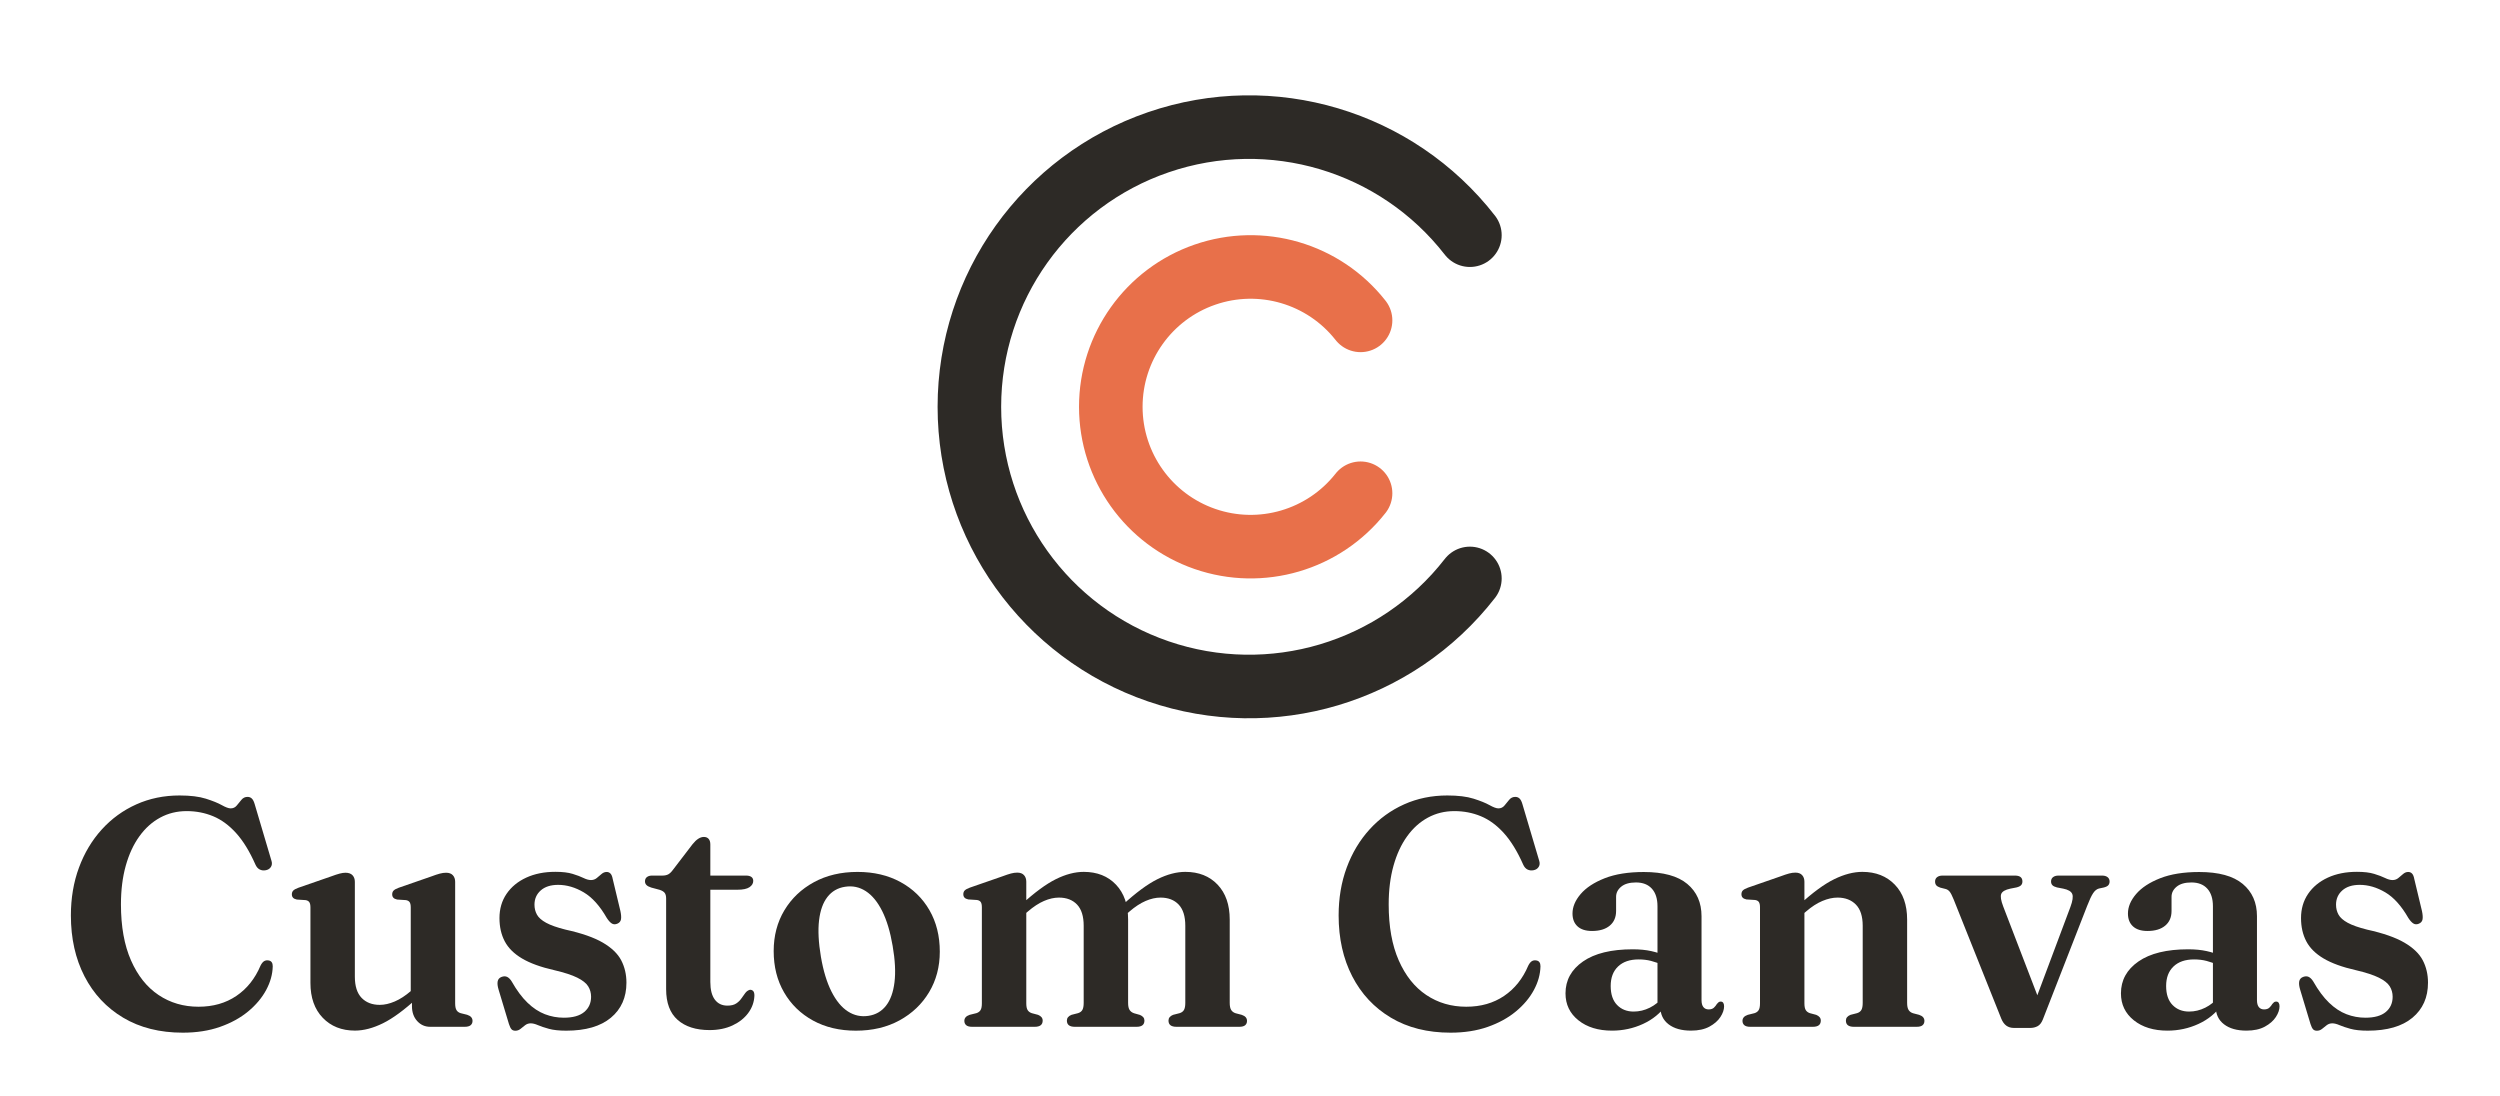
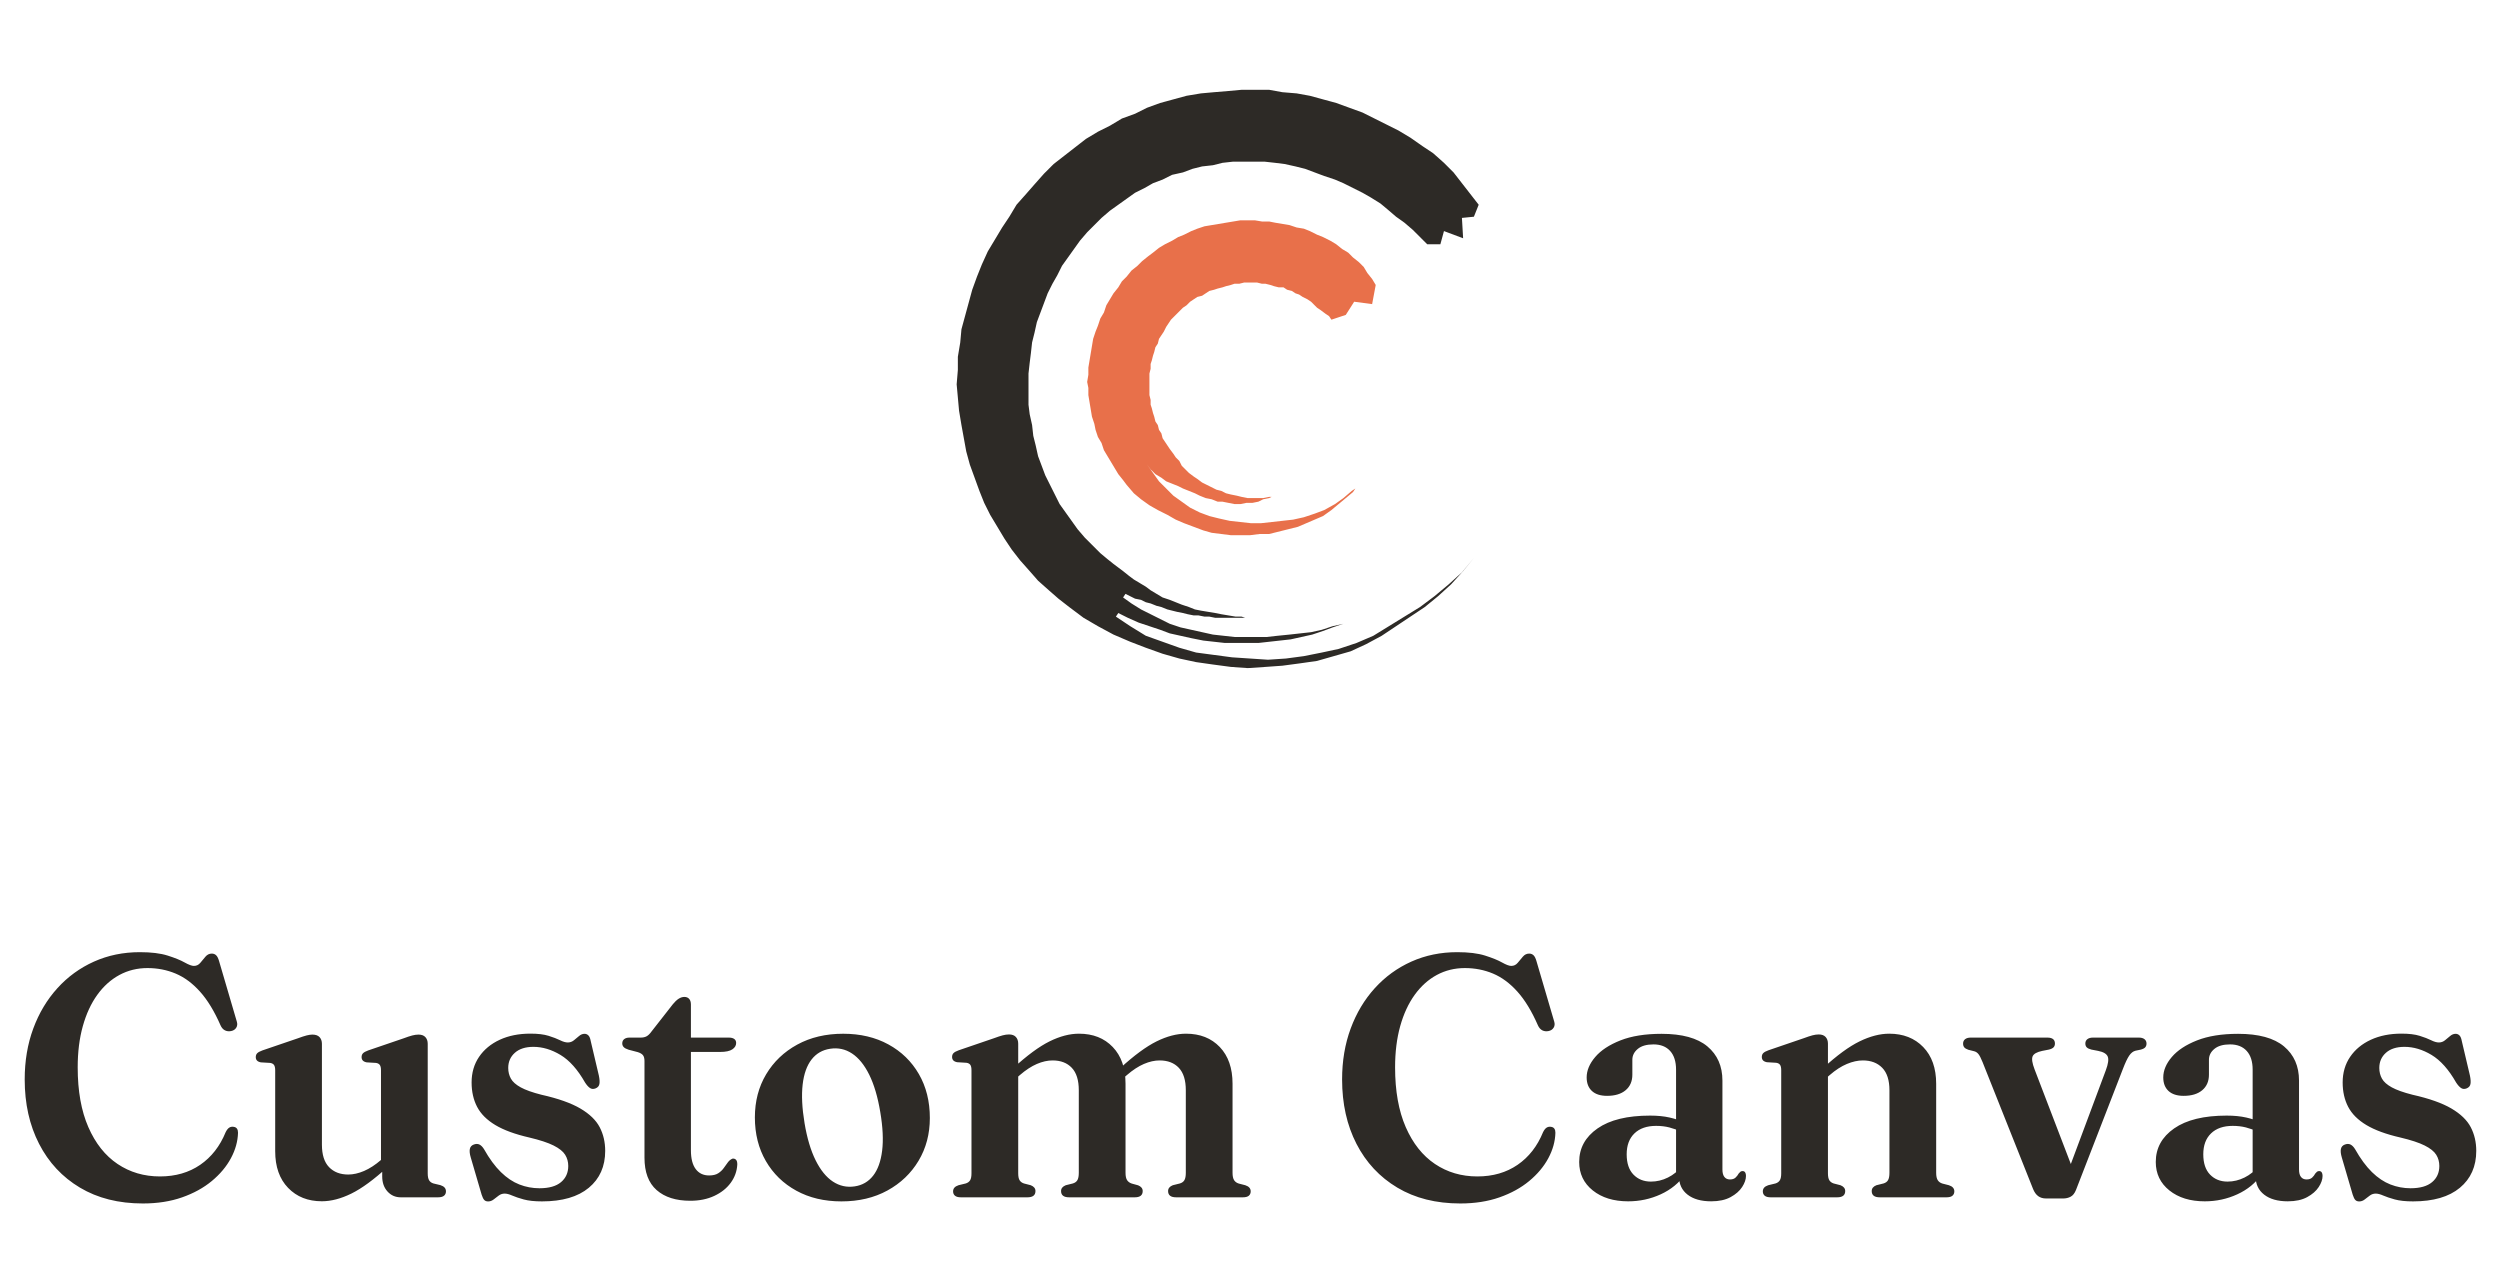
- <svg xmlns="http://www.w3.org/2000/svg" viewBox="0 0 255.648 112" width="255.648" height="112">
-   <g transform="translate(86.22,0) scale(1.3)">
-     <path d="M49.3 18.5 A22 22 0 1 0 49.3 45.5" fill="none" stroke="#2D2A26" stroke-width="5" stroke-linecap="round" />
-     <path d="M40.7 25.2 A11 11 0 1 0 40.7 38.8" fill="none" stroke="#E8704A" stroke-width="5" stroke-linecap="round" />
+ <svg xmlns="http://www.w3.org/2000/svg" viewBox="0 0 208.8 107.0" width="208.8" height="107.0">
+   <g transform="translate(72.4 0)">
+     <path d="M51.1 17.1L50.4 16.2L49.7 15.3L49.0 14.4L48.2 13.6L47.3 12.8L46.4 12.2L45.4 11.5L44.4 10.9L43.4 10.4L42.4 9.9L41.4 9.4L40.3 9.0L39.2 8.6L38.1 8.3L37.0 8.0L35.9 7.8L34.7 7.7L33.6 7.5L32.4 7.5L31.3 7.5L30.2 7.6L29.0 7.7L27.9 7.8L26.7 8.0L25.6 8.3L24.5 8.6L23.4 9.0L22.4 9.5L21.3 9.9L20.3 10.5L19.3 11.0L18.3 11.6L17.4 12.3L16.5 13.0L15.6 13.7L14.8 14.5L14.0 15.4L13.3 16.2L12.5 17.1L11.9 18.1L11.3 19.0L10.7 20.0L10.1 21.0L9.6 22.1L9.2 23.1L8.8 24.2L8.5 25.3L8.2 26.4L7.9 27.5L7.8 28.6L7.6 29.8L7.6 30.9L7.5 32.1L7.6 33.2L7.7 34.3L7.9 35.5L8.1 36.6L8.3 37.7L8.6 38.8L9.0 39.9L9.4 41.0L9.8 42.0L10.3 43.0L10.9 44.0L11.5 45.0L12.1 45.9L12.8 46.8L13.6 47.7L14.3 48.5L15.2 49.3L16.0 50.0L16.9 50.7L16.9 50.7L18.1 51.6L19.3 52.3L20.6 53.0L22.0 53.6L23.3 54.1L24.7 54.6L26.1 55.0L27.5 55.3L28.9 55.5L30.4 55.7L31.8 55.8L33.3 55.7L34.7 55.6L36.2 55.4L37.6 55.2L39.0 54.8L40.4 54.4L41.7 53.8L43.0 53.1L44.2 52.3L45.4 51.5L46.6 50.7L47.7 49.8L48.8 48.8L49.8 47.7L50.7 46.6L50.9 46.3L50.7 46.6L49.7 47.8L48.6 48.8L47.4 49.8L46.2 50.7L44.9 51.5L43.6 52.3L42.3 53.1L40.9 53.7L39.4 54.2L38.0 54.5L36.5 54.8L35.0 55.0L33.5 55.1L32.0 55.0L30.5 54.9L29.0 54.7L27.5 54.5L26.1 54.1L24.7 53.6L23.3 53.1L22.0 52.3L20.8 51.5L21.0 51.2L21.8 51.6L22.7 52.0L23.6 52.3L24.5 52.6L25.3 52.9L26.2 53.1L27.1 53.3L28.1 53.5L29.0 53.6L29.9 53.7L30.8 53.7L31.7 53.7L32.7 53.7L33.6 53.6L34.5 53.5L35.4 53.4L36.3 53.2L37.2 53.0L38.1 52.7L38.9 52.4L39.8 52.1L40.6 51.7L40.9 51.6L40.6 51.7L39.8 52.1L38.9 52.3L38.0 52.6L37.1 52.8L36.2 52.9L35.3 53.0L34.3 53.1L33.4 53.2L32.5 53.2L31.6 53.2L30.7 53.2L29.8 53.1L28.9 53.0L28.0 52.8L27.1 52.6L26.2 52.4L25.3 52.1L24.5 51.7L23.7 51.3L22.9 50.9L22.1 50.4L21.4 49.9L21.6 49.6L22.0 49.8L22.4 50.0L22.9 50.1L23.3 50.3L23.7 50.4L24.2 50.6L24.6 50.7L25.1 50.9L25.5 51.0L25.9 51.1L26.4 51.2L26.8 51.3L27.3 51.4L27.7 51.4L28.2 51.5L28.6 51.5L29.1 51.6L29.5 51.6L30.0 51.6L30.4 51.6L30.9 51.6L31.3 51.6L31.6 51.6L31.3 51.5L30.8 51.5L30.2 51.4L29.6 51.3L29.1 51.2L28.5 51.1L27.9 51.0L27.4 50.9L26.9 50.7L26.3 50.5L25.8 50.3L25.3 50.1L24.7 49.9L24.2 49.6L23.7 49.3L23.3 49.0L22.8 48.7L22.3 48.4L21.9 48.1L21.4 47.7L21.0 47.4L20.6 47.1L20.1 46.7L20.1 46.7L19.5 46.2L18.8 45.5L18.2 44.9L17.6 44.2L17.1 43.5L16.6 42.8L16.1 42.1L15.7 41.3L15.3 40.5L14.9 39.7L14.6 38.9L14.3 38.1L14.1 37.2L13.9 36.4L13.8 35.5L13.6 34.6L13.5 33.8L13.5 32.9L13.5 32.1L13.5 31.2L13.6 30.3L13.7 29.5L13.8 28.6L14.0 27.8L14.2 26.9L14.5 26.1L14.8 25.3L15.1 24.5L15.5 23.7L15.9 23.0L16.3 22.2L16.8 21.5L17.3 20.8L17.8 20.1L18.4 19.4L19.0 18.8L19.6 18.2L20.3 17.6L21.0 17.1L21.7 16.6L22.4 16.1L23.2 15.7L23.9 15.3L24.7 15.0L25.5 14.6L26.4 14.4L27.2 14.1L28.0 13.9L28.9 13.8L29.7 13.6L30.6 13.5L31.5 13.5L32.3 13.5L33.2 13.5L34.1 13.6L34.9 13.7L35.8 13.9L36.6 14.1L37.4 14.4L38.2 14.7L39.1 15.0L39.8 15.3L40.6 15.7L41.4 16.1L42.1 16.5L42.9 17.0L43.5 17.5L44.2 18.1L44.9 18.6L45.6 19.2L46.2 19.8L46.8 20.4L46.8 20.4L47.9 20.4L48.2 19.3L48.2 19.3L49.8 19.9L49.7 18.2L49.7 18.2L50.7 18.1L51.1 17.1Z" fill="#2D2A26" />
+     <path d="M42.5 23.8L42.2 23.3L41.8 22.8L41.5 22.3L41.1 21.9L40.6 21.5L40.2 21.1L39.7 20.8L39.2 20.4L38.7 20.1L38.1 19.8L37.6 19.6L37.0 19.3L36.5 19.1L35.9 19.0L35.3 18.8L34.7 18.7L34.1 18.6L33.6 18.5L33.0 18.5L32.4 18.4L31.8 18.4L31.2 18.4L30.6 18.5L30.0 18.6L29.4 18.7L28.8 18.8L28.2 18.9L27.6 19.1L27.1 19.3L26.5 19.6L26.0 19.8L25.5 20.1L24.9 20.4L24.4 20.7L23.9 21.1L23.5 21.4L23.0 21.8L22.6 22.2L22.1 22.6L21.7 23.1L21.3 23.5L21.0 24.0L20.6 24.5L20.3 25.0L20.0 25.5L19.8 26.1L19.5 26.6L19.3 27.2L19.1 27.7L18.9 28.3L18.8 28.9L18.7 29.5L18.6 30.1L18.5 30.7L18.5 31.3L18.4 31.9L18.5 32.4L18.5 33.0L18.6 33.6L18.7 34.2L18.8 34.8L19.0 35.4L19.1 35.9L19.3 36.5L19.6 37.0L19.8 37.6L20.1 38.1L20.4 38.6L20.7 39.1L21.0 39.6L21.4 40.1L21.7 40.5L21.7 40.5L22.3 41.2L22.9 41.7L23.6 42.2L24.3 42.6L25.1 43.0L25.8 43.4L26.5 43.7L27.3 44.0L28.1 44.3L28.8 44.5L29.6 44.6L30.4 44.7L31.2 44.7L32.0 44.7L32.8 44.6L33.6 44.6L34.4 44.4L35.2 44.2L36.0 44.0L36.7 43.7L37.4 43.4L38.1 43.1L38.8 42.6L39.4 42.1L40.0 41.6L40.6 41.1L40.8 40.8L40.5 41.0L39.8 41.6L39.1 42.1L38.2 42.6L37.4 42.9L36.5 43.2L35.6 43.4L34.7 43.5L33.8 43.6L32.9 43.7L32.1 43.7L31.2 43.6L30.3 43.5L29.4 43.3L28.6 43.1L27.8 42.8L27.0 42.4L26.3 41.9L25.6 41.4L25.0 40.8L24.4 40.2L23.9 39.5L23.4 38.8L23.4 38.8L23.7 39.2L24.1 39.6L24.6 39.9L25.0 40.2L25.5 40.4L26.0 40.6L26.4 40.8L26.9 41.0L27.4 41.2L27.8 41.4L28.3 41.6L28.8 41.7L29.3 41.9L29.7 41.9L30.2 42.0L30.7 42.1L31.2 42.1L31.7 42.0L32.2 42.0L32.7 41.9L33.1 41.7L33.6 41.6L33.8 41.5L33.6 41.5L33.1 41.6L32.7 41.6L32.2 41.6L31.8 41.6L31.3 41.5L30.9 41.4L30.4 41.3L30.0 41.2L29.6 41.0L29.2 40.9L28.8 40.7L28.4 40.5L28.0 40.3L27.6 40.0L27.3 39.8L26.9 39.5L26.6 39.2L26.3 38.9L26.1 38.5L25.8 38.2L25.6 37.9L25.3 37.5L25.3 37.5L25.1 37.2L24.9 36.9L24.7 36.6L24.6 36.2L24.4 35.9L24.3 35.5L24.1 35.2L24.0 34.8L23.9 34.5L23.8 34.1L23.7 33.8L23.7 33.4L23.6 33.0L23.6 32.7L23.6 32.3L23.6 31.9L23.6 31.5L23.6 31.2L23.7 30.8L23.7 30.4L23.8 30.1L23.9 29.7L24.0 29.4L24.1 29.0L24.3 28.7L24.4 28.3L24.6 28.0L24.8 27.7L25.0 27.3L25.2 27.0L25.4 26.7L25.6 26.5L25.9 26.2L26.2 25.9L26.4 25.7L26.7 25.5L27.0 25.2L27.3 25.0L27.6 24.8L28.0 24.7L28.3 24.5L28.6 24.3L29.0 24.2L29.3 24.1L29.7 24.0L30.0 23.9L30.4 23.8L30.7 23.7L31.1 23.7L31.5 23.6L31.9 23.6L32.2 23.6L32.6 23.6L33.0 23.7L33.3 23.7L33.7 23.8L34.0 23.9L34.4 24.0L34.8 24.0L35.1 24.2L35.5 24.3L35.8 24.5L36.1 24.6L36.4 24.8L36.8 25.0L37.1 25.2L37.4 25.5L37.6 25.7L37.9 25.9L38.3 26.2L38.6 26.4L38.8 26.7L38.8 26.7L40.0 26.3L40.7 25.2L40.7 25.2L42.2 25.4L42.5 23.8Z" fill="#E8704A" />
  </g>
-   <g transform="translate(6.00,105.00)" fill="#2D2A26">
-     <path d="M21.89 -6.188Q21.864 -4.966 21.217 -3.763Q20.57 -2.56 19.375 -1.571Q18.181 -0.582 16.495 0.009Q14.81 0.6 12.695 0.6Q9.164 0.6 6.598 -0.931Q4.032 -2.462 2.64 -5.164Q1.249 -7.865 1.249 -11.383Q1.249 -14.05 2.078 -16.287Q2.906 -18.525 4.408 -20.179Q5.91 -21.834 7.94 -22.745Q9.969 -23.656 12.362 -23.656Q14.009 -23.656 15.047 -23.328Q16.085 -23.001 16.68 -22.668Q17.275 -22.335 17.586 -22.335Q17.973 -22.335 18.212 -22.631Q18.452 -22.927 18.695 -23.219Q18.939 -23.511 19.312 -23.511Q19.574 -23.511 19.749 -23.345Q19.925 -23.179 20.042 -22.775L21.764 -16.964Q21.872 -16.615 21.704 -16.349Q21.536 -16.083 21.19 -16.013Q20.843 -15.944 20.563 -16.084Q20.283 -16.225 20.121 -16.588Q19.227 -18.613 18.143 -19.811Q17.059 -21.009 15.796 -21.533Q14.534 -22.057 13.084 -22.057Q11.61 -22.057 10.38 -21.392Q9.149 -20.727 8.251 -19.478Q7.352 -18.23 6.86 -16.471Q6.368 -14.713 6.368 -12.518Q6.368 -9.127 7.396 -6.79Q8.423 -4.452 10.213 -3.253Q12.002 -2.053 14.3 -2.053Q16.536 -2.053 18.166 -3.155Q19.796 -4.256 20.642 -6.258Q20.815 -6.597 21.012 -6.714Q21.209 -6.83 21.454 -6.788Q21.681 -6.755 21.786 -6.6Q21.892 -6.446 21.89 -6.188Z" />
-     <path d="M36.127 -2.108V-3.111L36.002 -3.175V-12.208Q36.002 -12.583 35.885 -12.749Q35.768 -12.914 35.508 -12.955L34.609 -13.013Q34.34 -13.071 34.223 -13.204Q34.105 -13.336 34.105 -13.543Q34.105 -13.785 34.25 -13.932Q34.394 -14.08 34.779 -14.221L38.086 -15.369Q38.637 -15.575 38.977 -15.665Q39.317 -15.755 39.615 -15.755Q40.074 -15.755 40.309 -15.499Q40.544 -15.243 40.544 -14.824V-2.402Q40.544 -1.93 40.681 -1.706Q40.818 -1.482 41.103 -1.395L41.765 -1.231Q42.055 -1.136 42.187 -0.981Q42.32 -0.826 42.32 -0.603Q42.32 -0.325 42.127 -0.162Q41.933 0.0 41.519 0.0H37.993Q37.193 0.0 36.66 -0.589Q36.127 -1.178 36.127 -2.108ZM25.745 -4.485V-12.208Q25.745 -12.583 25.627 -12.749Q25.509 -12.914 25.248 -12.955L24.35 -13.013Q24.08 -13.071 23.963 -13.204Q23.845 -13.336 23.845 -13.543Q23.845 -13.785 23.99 -13.932Q24.134 -14.08 24.52 -14.221L27.829 -15.369Q28.406 -15.583 28.741 -15.669Q29.076 -15.755 29.324 -15.755Q29.808 -15.755 30.048 -15.499Q30.287 -15.243 30.287 -14.824V-5.125Q30.287 -3.673 30.977 -2.958Q31.668 -2.243 32.834 -2.243Q33.557 -2.243 34.367 -2.59Q35.177 -2.936 36.026 -3.668L36.68 -4.234L37.348 -3.543L36.71 -2.976Q34.683 -1.112 33.16 -0.362Q31.637 0.388 30.295 0.388Q28.261 0.388 27.003 -0.922Q25.745 -2.231 25.745 -4.485Z" />
-     <path d="M51.08 -14.515Q49.937 -14.515 49.296 -13.946Q48.655 -13.378 48.655 -12.488Q48.655 -11.927 48.908 -11.47Q49.16 -11.013 49.848 -10.637Q50.537 -10.26 51.84 -9.935Q54.294 -9.397 55.644 -8.608Q56.993 -7.82 57.526 -6.797Q58.059 -5.775 58.059 -4.51Q58.059 -2.253 56.469 -0.928Q54.878 0.396 51.905 0.396Q50.818 0.396 50.131 0.207Q49.444 0.018 49.013 -0.168Q48.583 -0.354 48.273 -0.354Q47.948 -0.354 47.703 -0.165Q47.458 0.024 47.227 0.213Q46.996 0.402 46.698 0.402Q46.445 0.402 46.307 0.252Q46.169 0.102 46.044 -0.285L44.984 -3.803Q44.827 -4.326 44.892 -4.65Q44.957 -4.973 45.283 -5.098Q45.611 -5.224 45.862 -5.102Q46.113 -4.979 46.324 -4.639Q47.097 -3.276 47.943 -2.462Q48.788 -1.647 49.721 -1.288Q50.653 -0.93 51.655 -0.93Q53.042 -0.93 53.743 -1.515Q54.444 -2.101 54.444 -3.071Q54.444 -3.664 54.145 -4.142Q53.846 -4.621 53.033 -5.025Q52.221 -5.429 50.687 -5.789Q48.611 -6.258 47.38 -6.989Q46.15 -7.72 45.612 -8.746Q45.075 -9.771 45.075 -11.116Q45.075 -12.532 45.8 -13.597Q46.526 -14.662 47.814 -15.255Q49.102 -15.848 50.791 -15.848Q51.88 -15.848 52.558 -15.638Q53.237 -15.429 53.668 -15.218Q54.099 -15.006 54.43 -15.006Q54.774 -15.006 55.026 -15.214Q55.279 -15.422 55.516 -15.628Q55.753 -15.834 56.04 -15.834Q56.265 -15.834 56.425 -15.673Q56.584 -15.513 56.656 -15.116L57.444 -11.831Q57.557 -11.293 57.501 -10.983Q57.444 -10.673 57.115 -10.539Q56.798 -10.412 56.554 -10.571Q56.31 -10.729 56.051 -11.126Q54.991 -12.981 53.694 -13.748Q52.397 -14.515 51.08 -14.515Z" />
-     <path d="M61.458 -14.007 60.594 -14.239Q60.243 -14.351 60.099 -14.505Q59.955 -14.659 59.955 -14.872Q59.955 -15.158 60.153 -15.311Q60.351 -15.464 60.674 -15.464H61.748Q62.1 -15.464 62.339 -15.593Q62.578 -15.723 62.827 -16.068L64.823 -18.676Q65.128 -19.056 65.413 -19.235Q65.697 -19.415 65.98 -19.415Q66.291 -19.415 66.464 -19.217Q66.638 -19.019 66.638 -18.651V-4.581Q66.638 -3.394 67.099 -2.78Q67.559 -2.165 68.384 -2.165Q68.949 -2.165 69.279 -2.382Q69.608 -2.598 69.812 -2.896Q70.016 -3.193 70.208 -3.449Q70.399 -3.705 70.674 -3.783Q70.89 -3.799 71.02 -3.657Q71.151 -3.515 71.145 -3.171Q71.103 -2.208 70.515 -1.413Q69.928 -0.617 68.908 -0.141Q67.888 0.335 66.561 0.335Q64.479 0.335 63.299 -0.704Q62.118 -1.742 62.118 -3.852V-13.119Q62.118 -13.504 61.969 -13.696Q61.82 -13.888 61.458 -14.007ZM64.893 -14.017 64.913 -15.464H70.294Q70.642 -15.464 70.834 -15.326Q71.026 -15.188 71.026 -14.919Q71.026 -14.535 70.641 -14.276Q70.257 -14.017 69.411 -14.017Z" />
-     <path d="M81.692 -15.838Q84.184 -15.838 86.079 -14.805Q87.975 -13.773 89.039 -11.935Q90.103 -10.096 90.103 -7.681Q90.103 -5.369 89.009 -3.541Q87.914 -1.713 85.985 -0.658Q84.056 0.396 81.521 0.396Q79.029 0.396 77.137 -0.641Q75.246 -1.679 74.181 -3.515Q73.116 -5.351 73.116 -7.741Q73.116 -10.084 74.208 -11.91Q75.301 -13.735 77.229 -14.786Q79.157 -15.838 81.692 -15.838ZM82.81 -1.121Q83.921 -1.288 84.602 -2.155Q85.282 -3.021 85.471 -4.558Q85.659 -6.095 85.282 -8.27Q84.915 -10.434 84.209 -11.841Q83.503 -13.247 82.532 -13.874Q81.561 -14.502 80.411 -14.319Q79.295 -14.15 78.615 -13.281Q77.935 -12.412 77.755 -10.88Q77.576 -9.348 77.944 -7.169Q78.31 -5.022 79.022 -3.611Q79.733 -2.2 80.701 -1.574Q81.668 -0.948 82.81 -1.121Z" />
-     <path d="M98.947 -14.836V-2.402Q98.947 -1.93 99.084 -1.71Q99.221 -1.49 99.506 -1.395L100.151 -1.223Q100.623 -1.033 100.623 -0.636Q100.623 0.0 99.814 0.0H93.402Q92.997 0.0 92.806 -0.162Q92.614 -0.325 92.614 -0.603Q92.614 -0.818 92.744 -0.973Q92.874 -1.127 93.156 -1.224L93.846 -1.395Q94.133 -1.487 94.269 -1.706Q94.405 -1.925 94.405 -2.394V-12.22Q94.405 -12.595 94.288 -12.761Q94.171 -12.926 93.91 -12.967L93.012 -13.025Q92.743 -13.083 92.625 -13.216Q92.508 -13.348 92.508 -13.555Q92.508 -13.797 92.652 -13.944Q92.797 -14.092 93.182 -14.233L96.489 -15.381Q97.041 -15.587 97.38 -15.677Q97.72 -15.767 98.018 -15.767Q98.477 -15.767 98.712 -15.511Q98.947 -15.254 98.947 -14.836ZM98.451 -11.221 97.784 -11.913 98.422 -12.48Q100.461 -14.346 101.967 -15.095Q103.474 -15.843 104.823 -15.843Q106.878 -15.843 108.118 -14.538Q109.359 -13.233 109.359 -10.97V-2.45Q109.359 -1.954 109.512 -1.721Q109.665 -1.487 109.969 -1.385L110.568 -1.215Q111.028 -1.025 111.028 -0.636Q111.028 0.0 110.229 0.0H103.91Q103.098 0.0 103.098 -0.636Q103.098 -1.033 103.567 -1.223L104.238 -1.395Q104.551 -1.491 104.684 -1.728Q104.817 -1.964 104.817 -2.45V-10.33Q104.817 -11.785 104.14 -12.499Q103.462 -13.213 102.284 -13.213Q101.554 -13.213 100.758 -12.869Q99.962 -12.526 99.105 -11.788ZM108.842 -11.221 108.174 -11.913 108.812 -12.48Q110.851 -14.346 112.358 -15.095Q113.866 -15.843 115.213 -15.843Q117.268 -15.843 118.509 -14.538Q119.75 -13.233 119.75 -10.97V-2.45Q119.75 -1.954 119.903 -1.716Q120.055 -1.478 120.359 -1.385L120.975 -1.224Q121.258 -1.128 121.388 -0.974Q121.518 -0.82 121.518 -0.603Q121.518 -0.325 121.33 -0.162Q121.142 0.0 120.727 0.0H114.301Q113.489 0.0 113.489 -0.636Q113.489 -1.033 113.958 -1.223L114.629 -1.395Q114.941 -1.491 115.074 -1.728Q115.208 -1.964 115.208 -2.45V-10.33Q115.208 -11.785 114.53 -12.499Q113.853 -13.213 112.674 -13.213Q111.945 -13.213 111.149 -12.869Q110.352 -12.526 109.496 -11.788Z" />
-     <path d="M151.528 -6.188Q151.502 -4.966 150.855 -3.763Q150.208 -2.56 149.013 -1.571Q147.819 -0.582 146.133 0.009Q144.448 0.6 142.333 0.6Q138.802 0.6 136.236 -0.931Q133.67 -2.462 132.278 -5.164Q130.887 -7.865 130.887 -11.383Q130.887 -14.05 131.716 -16.287Q132.544 -18.525 134.046 -20.179Q135.548 -21.834 137.578 -22.745Q139.607 -23.656 142 -23.656Q143.647 -23.656 144.685 -23.328Q145.723 -23.001 146.318 -22.668Q146.913 -22.335 147.224 -22.335Q147.611 -22.335 147.85 -22.631Q148.09 -22.927 148.333 -23.219Q148.577 -23.511 148.95 -23.511Q149.212 -23.511 149.387 -23.345Q149.563 -23.179 149.68 -22.775L151.402 -16.964Q151.51 -16.615 151.342 -16.349Q151.174 -16.083 150.828 -16.013Q150.481 -15.944 150.201 -16.084Q149.921 -16.225 149.759 -16.588Q148.865 -18.613 147.781 -19.811Q146.697 -21.009 145.434 -21.533Q144.172 -22.057 142.722 -22.057Q141.248 -22.057 140.018 -21.392Q138.787 -20.727 137.889 -19.478Q136.99 -18.23 136.498 -16.471Q136.006 -14.713 136.006 -12.518Q136.006 -9.127 137.034 -6.79Q138.061 -4.452 139.851 -3.253Q141.64 -2.053 143.938 -2.053Q146.174 -2.053 147.804 -3.155Q149.434 -4.256 150.28 -6.258Q150.453 -6.597 150.65 -6.714Q150.847 -6.83 151.092 -6.788Q151.319 -6.755 151.424 -6.6Q151.53 -6.446 151.528 -6.188Z" />
-     <path d="M163.788 -2.019V-2.334L163.493 -2.37V-12.329Q163.493 -13.494 162.917 -14.127Q162.342 -14.761 161.294 -14.761Q160.307 -14.761 159.784 -14.33Q159.261 -13.899 159.261 -13.293V-11.851Q159.261 -10.883 158.609 -10.341Q157.958 -9.799 156.802 -9.799Q155.827 -9.799 155.315 -10.273Q154.803 -10.747 154.803 -11.586Q154.803 -12.599 155.636 -13.575Q156.47 -14.551 158.093 -15.19Q159.716 -15.829 162.092 -15.829Q165.08 -15.829 166.539 -14.612Q167.997 -13.395 167.997 -11.307V-2.73Q167.997 -2.251 168.189 -2.014Q168.381 -1.778 168.722 -1.778Q169.076 -1.778 169.262 -1.954Q169.448 -2.13 169.57 -2.339Q169.652 -2.441 169.74 -2.511Q169.828 -2.58 169.954 -2.58Q170.135 -2.58 170.22 -2.448Q170.304 -2.317 170.304 -2.099Q170.304 -1.58 169.929 -1.002Q169.554 -0.425 168.804 -0.017Q168.055 0.391 166.924 0.391Q165.468 0.391 164.628 -0.256Q163.788 -0.903 163.788 -2.019ZM154.087 -3.42Q154.087 -5.439 155.879 -6.682Q157.671 -7.925 160.964 -7.925Q162.028 -7.925 162.86 -7.74Q163.692 -7.556 164.313 -7.255L163.989 -6.328Q163.419 -6.587 162.837 -6.738Q162.255 -6.89 161.562 -6.89Q160.22 -6.89 159.464 -6.171Q158.708 -5.452 158.708 -4.171Q158.708 -2.901 159.363 -2.23Q160.017 -1.558 161.052 -1.558Q161.912 -1.558 162.71 -1.956Q163.508 -2.353 164.053 -3.054L164.385 -2.23Q163.501 -0.976 162.013 -0.292Q160.524 0.392 158.845 0.392Q156.73 0.392 155.409 -0.663Q154.087 -1.718 154.087 -3.42Z" />
-     <path d="M178.518 -14.836V-2.402Q178.518 -1.93 178.655 -1.71Q178.792 -1.49 179.077 -1.395L179.722 -1.223Q180.194 -1.033 180.194 -0.636Q180.194 0.0 179.385 0.0H172.973Q172.568 0.0 172.377 -0.162Q172.185 -0.325 172.185 -0.603Q172.185 -0.818 172.315 -0.973Q172.445 -1.127 172.727 -1.224L173.417 -1.395Q173.704 -1.487 173.84 -1.706Q173.976 -1.925 173.976 -2.394V-12.22Q173.976 -12.595 173.859 -12.761Q173.742 -12.926 173.481 -12.967L172.583 -13.025Q172.314 -13.083 172.196 -13.216Q172.079 -13.348 172.079 -13.555Q172.079 -13.797 172.223 -13.944Q172.368 -14.092 172.753 -14.233L176.06 -15.381Q176.612 -15.587 176.951 -15.677Q177.291 -15.767 177.589 -15.767Q178.048 -15.767 178.283 -15.511Q178.518 -15.254 178.518 -14.836ZM178.03 -11.221 177.363 -11.913 178.001 -12.48Q180.034 -14.346 181.565 -15.095Q183.095 -15.843 184.443 -15.843Q186.498 -15.843 187.76 -14.538Q189.021 -13.233 189.021 -10.97V-2.45Q189.021 -1.954 189.174 -1.716Q189.327 -1.478 189.63 -1.385L190.247 -1.224Q190.529 -1.128 190.659 -0.974Q190.789 -0.82 190.789 -0.603Q190.789 -0.325 190.601 -0.162Q190.413 0.0 189.999 0.0H183.572Q182.76 0.0 182.76 -0.636Q182.76 -1.033 183.229 -1.223L183.9 -1.395Q184.212 -1.491 184.346 -1.728Q184.479 -1.964 184.479 -2.45V-10.33Q184.479 -11.785 183.781 -12.499Q183.083 -13.213 181.904 -13.213Q181.175 -13.213 180.355 -12.869Q179.535 -12.526 178.684 -11.788Z" />
-     <path d="M201.613 0.116H199.945Q199.489 0.116 199.168 -0.115Q198.847 -0.347 198.65 -0.83L193.78 -13.022Q193.544 -13.606 193.37 -13.82Q193.196 -14.034 192.953 -14.094L192.405 -14.233Q192.116 -14.332 191.997 -14.476Q191.879 -14.621 191.879 -14.855Q191.879 -15.142 192.086 -15.303Q192.293 -15.464 192.648 -15.464H200.043Q200.811 -15.464 200.811 -14.861Q200.811 -14.626 200.674 -14.48Q200.537 -14.333 200.206 -14.252L199.569 -14.127Q198.799 -13.963 198.647 -13.592Q198.496 -13.221 198.847 -12.307L202.704 -2.266L201.71 -1.554L205.71 -12.233Q206.068 -13.185 205.907 -13.58Q205.746 -13.975 204.991 -14.127L204.344 -14.252Q204.022 -14.333 203.88 -14.477Q203.739 -14.621 203.739 -14.861Q203.739 -15.147 203.945 -15.305Q204.152 -15.464 204.507 -15.464H208.956Q209.314 -15.464 209.519 -15.303Q209.725 -15.142 209.725 -14.855Q209.725 -14.646 209.607 -14.493Q209.489 -14.34 209.149 -14.249L208.633 -14.14Q208.304 -14.054 208.044 -13.667Q207.784 -13.28 207.426 -12.353L202.897 -0.742Q202.696 -0.238 202.359 -0.061Q202.023 0.116 201.613 0.116Z" />
-     <path d="M220.587 -2.019V-2.334L220.292 -2.37V-12.329Q220.292 -13.494 219.716 -14.127Q219.141 -14.761 218.093 -14.761Q217.106 -14.761 216.583 -14.33Q216.06 -13.899 216.06 -13.293V-11.851Q216.06 -10.883 215.408 -10.341Q214.757 -9.799 213.601 -9.799Q212.626 -9.799 212.114 -10.273Q211.602 -10.747 211.602 -11.586Q211.602 -12.599 212.435 -13.575Q213.269 -14.551 214.892 -15.19Q216.515 -15.829 218.891 -15.829Q221.879 -15.829 223.338 -14.612Q224.796 -13.395 224.796 -11.307V-2.73Q224.796 -2.251 224.988 -2.014Q225.18 -1.778 225.521 -1.778Q225.875 -1.778 226.061 -1.954Q226.247 -2.13 226.369 -2.339Q226.451 -2.441 226.539 -2.511Q226.627 -2.58 226.753 -2.58Q226.934 -2.58 227.019 -2.448Q227.103 -2.317 227.103 -2.099Q227.103 -1.58 226.728 -1.002Q226.353 -0.425 225.603 -0.017Q224.854 0.391 223.723 0.391Q222.267 0.391 221.427 -0.256Q220.587 -0.903 220.587 -2.019ZM210.886 -3.42Q210.886 -5.439 212.678 -6.682Q214.47 -7.925 217.763 -7.925Q218.827 -7.925 219.659 -7.74Q220.491 -7.556 221.112 -7.255L220.788 -6.328Q220.218 -6.587 219.636 -6.738Q219.054 -6.89 218.361 -6.89Q217.019 -6.89 216.263 -6.171Q215.507 -5.452 215.507 -4.171Q215.507 -2.901 216.162 -2.23Q216.816 -1.558 217.851 -1.558Q218.711 -1.558 219.509 -1.956Q220.307 -2.353 220.852 -3.054L221.184 -2.23Q220.3 -0.976 218.812 -0.292Q217.323 0.392 215.644 0.392Q213.529 0.392 212.208 -0.663Q210.886 -1.718 210.886 -3.42Z" />
-     <path d="M235.306 -14.515Q234.163 -14.515 233.522 -13.946Q232.881 -13.378 232.881 -12.488Q232.881 -11.927 233.134 -11.47Q233.386 -11.013 234.074 -10.637Q234.763 -10.26 236.066 -9.935Q238.52 -9.397 239.87 -8.608Q241.219 -7.82 241.752 -6.797Q242.285 -5.775 242.285 -4.51Q242.285 -2.253 240.695 -0.928Q239.104 0.396 236.131 0.396Q235.044 0.396 234.357 0.207Q233.67 0.018 233.239 -0.168Q232.809 -0.354 232.499 -0.354Q232.174 -0.354 231.929 -0.165Q231.684 0.024 231.453 0.213Q231.222 0.402 230.924 0.402Q230.671 0.402 230.533 0.252Q230.395 0.102 230.27 -0.285L229.21 -3.803Q229.053 -4.326 229.118 -4.65Q229.183 -4.973 229.509 -5.098Q229.837 -5.224 230.088 -5.102Q230.339 -4.979 230.55 -4.639Q231.323 -3.276 232.169 -2.462Q233.014 -1.647 233.947 -1.288Q234.879 -0.93 235.881 -0.93Q237.268 -0.93 237.969 -1.515Q238.67 -2.101 238.67 -3.071Q238.67 -3.664 238.371 -4.142Q238.072 -4.621 237.259 -5.025Q236.447 -5.429 234.913 -5.789Q232.837 -6.258 231.606 -6.989Q230.376 -7.72 229.838 -8.746Q229.301 -9.771 229.301 -11.116Q229.301 -12.532 230.026 -13.597Q230.752 -14.662 232.04 -15.255Q233.328 -15.848 235.017 -15.848Q236.106 -15.848 236.784 -15.638Q237.463 -15.429 237.894 -15.218Q238.325 -15.006 238.656 -15.006Q239 -15.006 239.252 -15.214Q239.505 -15.422 239.742 -15.628Q239.979 -15.834 240.266 -15.834Q240.491 -15.834 240.651 -15.673Q240.81 -15.513 240.882 -15.116L241.67 -11.831Q241.783 -11.293 241.727 -10.983Q241.67 -10.673 241.341 -10.539Q241.024 -10.412 240.78 -10.571Q240.536 -10.729 240.277 -11.126Q239.217 -12.981 237.92 -13.748Q236.623 -14.515 235.306 -14.515Z" />
-   </g>
+   <path d="M19.879 94.612Q19.849 95.687 19.286 96.735Q18.723 97.783 17.69 98.639Q16.658 99.495 15.206 100.004Q13.754 100.514 11.936 100.514Q8.891 100.514 6.677 99.191Q4.464 97.869 3.264 95.533Q2.063 93.198 2.063 90.153Q2.063 87.841 2.779 85.903Q3.495 83.965 4.794 82.533Q6.092 81.101 7.849 80.313Q9.606 79.525 11.679 79.525Q13.103 79.525 14.003 79.81Q14.903 80.094 15.418 80.384Q15.933 80.673 16.193 80.673Q16.518 80.673 16.732 80.414Q16.946 80.155 17.162 79.899Q17.378 79.644 17.687 79.644Q17.905 79.644 18.05 79.782Q18.196 79.92 18.293 80.257L19.779 85.322Q19.869 85.613 19.731 85.834Q19.593 86.056 19.305 86.114Q19.017 86.172 18.785 86.054Q18.552 85.936 18.417 85.632Q17.643 83.865 16.702 82.818Q15.762 81.771 14.667 81.312Q13.572 80.853 12.318 80.853Q11.041 80.853 9.974 81.429Q8.906 82.006 8.125 83.089Q7.344 84.173 6.917 85.703Q6.489 87.232 6.489 89.146Q6.489 92.102 7.378 94.137Q8.267 96.171 9.818 97.214Q11.368 98.256 13.36 98.256Q15.307 98.256 16.72 97.286Q18.132 96.316 18.849 94.554Q18.992 94.272 19.154 94.175Q19.316 94.078 19.518 94.113Q19.707 94.14 19.794 94.269Q19.881 94.398 19.879 94.612Z M31.922 98.255V97.33L31.82 97.273V89.396Q31.82 89.084 31.722 88.947Q31.624 88.809 31.406 88.775L30.619 88.728Q30.396 88.681 30.298 88.571Q30.2 88.46 30.2 88.29Q30.2 88.089 30.32 87.967Q30.44 87.845 30.758 87.729L33.691 86.727Q34.147 86.557 34.428 86.483Q34.709 86.409 34.956 86.409Q35.335 86.409 35.529 86.621Q35.723 86.833 35.723 87.179V97.994Q35.723 98.39 35.84 98.579Q35.956 98.769 36.199 98.842L36.784 98.983Q37.026 99.061 37.136 99.19Q37.246 99.318 37.246 99.503Q37.246 99.732 37.086 99.866Q36.926 100.0 36.585 100.0H33.467Q32.804 100.0 32.363 99.513Q31.922 99.026 31.922 98.255ZM22.984 96.147V89.396Q22.984 89.084 22.885 88.947Q22.787 88.809 22.567 88.775L21.781 88.728Q21.557 88.681 21.459 88.571Q21.362 88.46 21.362 88.29Q21.362 88.089 21.482 87.967Q21.602 87.845 21.919 87.729L24.854 86.727Q25.333 86.55 25.61 86.479Q25.886 86.409 26.092 86.409Q26.492 86.409 26.69 86.621Q26.887 86.833 26.887 87.179V95.605Q26.887 96.863 27.483 97.48Q28.079 98.097 29.086 98.097Q29.71 98.097 30.407 97.799Q31.103 97.501 31.831 96.872L32.394 96.385L32.947 96.958L32.397 97.447Q30.658 99.044 29.347 99.687Q28.037 100.33 26.883 100.33Q25.142 100.33 24.063 99.212Q22.984 98.094 22.984 96.147Z M44.549 87.433Q43.56 87.433 43.003 87.927Q42.447 88.42 42.447 89.195Q42.447 89.686 42.669 90.086Q42.89 90.486 43.489 90.816Q44.088 91.145 45.217 91.432Q47.316 91.903 48.473 92.584Q49.63 93.266 50.088 94.147Q50.546 95.029 50.546 96.121Q50.546 98.066 49.178 99.203Q47.81 100.34 45.267 100.34Q44.33 100.34 43.737 100.176Q43.144 100.012 42.776 99.851Q42.407 99.689 42.149 99.689Q41.876 99.689 41.655 99.853Q41.434 100.017 41.226 100.181Q41.017 100.344 40.768 100.344Q40.559 100.344 40.444 100.22Q40.328 100.096 40.225 99.775L39.316 96.668Q39.187 96.234 39.24 95.965Q39.294 95.697 39.562 95.595Q39.833 95.49 40.041 95.591Q40.248 95.693 40.422 95.974Q41.1 97.177 41.834 97.894Q42.568 98.612 43.376 98.927Q44.183 99.243 45.055 99.243Q46.249 99.243 46.855 98.734Q47.461 98.225 47.461 97.382Q47.461 96.863 47.201 96.445Q46.941 96.027 46.237 95.673Q45.533 95.32 44.206 95.005Q42.425 94.597 41.369 93.964Q40.312 93.331 39.85 92.447Q39.388 91.563 39.388 90.408Q39.388 89.186 40.012 88.268Q40.636 87.35 41.743 86.839Q42.85 86.329 44.298 86.329Q45.232 86.329 45.818 86.512Q46.405 86.696 46.777 86.881Q47.149 87.067 47.424 87.067Q47.709 87.067 47.933 86.885Q48.157 86.703 48.368 86.524Q48.58 86.344 48.821 86.344Q49.009 86.344 49.143 86.479Q49.278 86.613 49.337 86.946L50.016 89.829Q50.11 90.277 50.063 90.534Q50.016 90.79 49.744 90.902Q49.483 91.007 49.282 90.876Q49.081 90.745 48.867 90.418Q47.937 88.784 46.813 88.109Q45.689 87.433 44.549 87.433Z M53.276 87.876 52.501 87.672Q52.209 87.579 52.09 87.452Q51.971 87.324 51.971 87.148Q51.971 86.913 52.134 86.786Q52.297 86.66 52.563 86.66H53.512Q53.804 86.66 54.003 86.552Q54.202 86.445 54.408 86.159L56.195 83.875Q56.449 83.561 56.685 83.412Q56.922 83.263 57.158 83.263Q57.416 83.263 57.56 83.428Q57.705 83.592 57.705 83.898V96.071Q57.705 97.107 58.106 97.641Q58.507 98.174 59.223 98.174Q59.7 98.174 59.983 97.993Q60.266 97.811 60.445 97.559Q60.624 97.306 60.79 97.081Q60.955 96.855 61.186 96.767Q61.364 96.749 61.474 96.866Q61.584 96.982 61.578 97.268Q61.53 98.108 61.027 98.792Q60.525 99.476 59.655 99.882Q58.786 100.288 57.652 100.288Q55.857 100.288 54.842 99.395Q53.827 98.503 53.827 96.687V88.616Q53.827 88.295 53.703 88.134Q53.579 87.974 53.276 87.876ZM56.22 87.858 56.242 86.66H60.878Q61.166 86.66 61.324 86.774Q61.483 86.888 61.483 87.11Q61.483 87.429 61.163 87.643Q60.844 87.858 60.144 87.858Z M70.425 86.338Q72.567 86.338 74.197 87.229Q75.828 88.12 76.744 89.706Q77.661 91.291 77.661 93.375Q77.661 95.371 76.718 96.947Q75.776 98.523 74.116 99.432Q72.456 100.34 70.276 100.34Q68.134 100.34 66.507 99.446Q64.879 98.552 63.963 96.969Q63.047 95.387 63.047 93.325Q63.047 91.302 63.987 89.727Q64.927 88.152 66.586 87.245Q68.245 86.338 70.425 86.338ZM71.378 99.087Q72.335 98.946 72.923 98.195Q73.511 97.443 73.676 96.106Q73.841 94.769 73.519 92.874Q73.205 90.987 72.599 89.761Q71.993 88.535 71.159 87.986Q70.324 87.438 69.332 87.593Q68.369 87.736 67.781 88.49Q67.194 89.244 67.038 90.577Q66.882 91.91 67.196 93.807Q67.509 95.677 68.12 96.907Q68.731 98.137 69.563 98.685Q70.395 99.233 71.378 99.087Z M85.041 87.167V97.994Q85.041 98.39 85.158 98.576Q85.274 98.762 85.517 98.842L86.088 98.99Q86.482 99.146 86.482 99.476Q86.482 100.0 85.814 100.0H80.252Q79.919 100.0 79.76 99.866Q79.602 99.732 79.602 99.503Q79.602 99.325 79.71 99.197Q79.818 99.07 80.053 98.99L80.662 98.842Q80.907 98.764 81.023 98.579Q81.138 98.394 81.138 98V89.384Q81.138 89.073 81.04 88.935Q80.942 88.797 80.724 88.764L79.937 88.716Q79.713 88.669 79.616 88.559Q79.518 88.449 79.518 88.278Q79.518 88.078 79.638 87.956Q79.758 87.833 80.076 87.718L83.008 86.715Q83.467 86.545 83.747 86.471Q84.027 86.397 84.274 86.397Q84.653 86.397 84.847 86.609Q85.041 86.821 85.041 87.167ZM84.617 90.279 84.063 89.706 84.614 89.217Q86.363 87.617 87.66 86.975Q88.957 86.334 90.116 86.334Q91.874 86.334 92.939 87.449Q94.004 88.564 94.004 90.516V97.95Q94.004 98.368 94.135 98.567Q94.265 98.766 94.526 98.851L95.055 98.997Q95.438 99.153 95.438 99.476Q95.438 100.0 94.779 100.0H89.291Q88.62 100.0 88.62 99.476Q88.62 99.146 89.013 98.99L89.606 98.842Q89.874 98.761 89.988 98.56Q90.101 98.358 90.101 97.95V91.059Q90.101 89.799 89.516 89.183Q88.931 88.567 87.914 88.567Q87.283 88.567 86.598 88.862Q85.914 89.157 85.179 89.791ZM93.555 90.279 93.002 89.706 93.552 89.217Q95.302 87.617 96.599 86.975Q97.897 86.334 99.055 86.334Q100.813 86.334 101.878 87.449Q102.942 88.564 102.942 90.516V97.95Q102.942 98.368 103.073 98.57Q103.204 98.772 103.465 98.851L104.007 98.99Q104.242 99.068 104.35 99.196Q104.458 99.323 104.458 99.503Q104.458 99.732 104.303 99.866Q104.147 100.0 103.806 100.0H98.229Q97.559 100.0 97.559 99.476Q97.559 99.146 97.951 98.99L98.545 98.842Q98.813 98.761 98.926 98.56Q99.039 98.358 99.039 97.95V91.059Q99.039 89.799 98.454 89.183Q97.869 88.567 96.852 88.567Q96.223 88.567 95.537 88.862Q94.852 89.157 94.118 89.791Z M129.907 94.612Q129.878 95.687 129.315 96.735Q128.752 97.783 127.719 98.639Q126.687 99.495 125.234 100.004Q123.782 100.514 121.965 100.514Q118.919 100.514 116.706 99.191Q114.492 97.869 113.292 95.533Q112.092 93.198 112.092 90.153Q112.092 87.841 112.808 85.903Q113.524 83.965 114.822 82.533Q116.121 81.101 117.877 80.313Q119.634 79.525 121.708 79.525Q123.131 79.525 124.032 79.81Q124.932 80.094 125.447 80.384Q125.961 80.673 126.221 80.673Q126.546 80.673 126.76 80.414Q126.975 80.155 127.191 79.899Q127.407 79.644 127.715 79.644Q127.933 79.644 128.079 79.782Q128.224 79.92 128.321 80.257L129.808 85.322Q129.897 85.613 129.759 85.834Q129.621 86.056 129.334 86.114Q129.045 86.172 128.813 86.054Q128.581 85.936 128.445 85.632Q127.672 83.865 126.731 82.818Q125.79 81.771 124.695 81.312Q123.6 80.853 122.346 80.853Q121.069 80.853 120.002 81.429Q118.935 82.006 118.154 83.089Q117.373 84.173 116.945 85.703Q116.518 87.232 116.518 89.146Q116.518 92.102 117.407 94.137Q118.296 96.171 119.846 97.214Q121.396 98.256 123.388 98.256Q125.335 98.256 126.748 97.286Q128.161 96.316 128.878 94.554Q129.02 94.272 129.182 94.175Q129.344 94.078 129.547 94.113Q129.735 94.14 129.822 94.269Q129.909 94.398 129.907 94.612Z M140.235 98.276V98.011L139.984 97.99V89.335Q139.984 88.325 139.49 87.777Q138.996 87.228 138.095 87.228Q137.238 87.228 136.786 87.606Q136.334 87.983 136.334 88.509V89.753Q136.334 90.584 135.773 91.055Q135.213 91.525 134.224 91.525Q133.396 91.525 132.957 91.119Q132.518 90.712 132.518 89.988Q132.518 89.119 133.233 88.28Q133.947 87.442 135.34 86.893Q136.732 86.345 138.77 86.345Q141.344 86.345 142.6 87.394Q143.857 88.444 143.857 90.251V97.676Q143.857 98.096 144.024 98.302Q144.19 98.508 144.484 98.508Q144.787 98.508 144.951 98.355Q145.114 98.202 145.217 98.01Q145.284 97.924 145.357 97.866Q145.43 97.808 145.534 97.808Q145.684 97.808 145.754 97.917Q145.824 98.026 145.824 98.207Q145.824 98.646 145.504 99.139Q145.183 99.633 144.539 99.983Q143.896 100.334 142.919 100.334Q141.666 100.334 140.95 99.78Q140.235 99.226 140.235 98.276ZM131.893 97.049Q131.893 95.313 133.43 94.244Q134.966 93.175 137.814 93.175Q138.733 93.175 139.444 93.335Q140.155 93.496 140.69 93.756L140.419 94.52Q139.926 94.294 139.422 94.163Q138.918 94.033 138.317 94.033Q137.16 94.033 136.51 94.66Q135.86 95.288 135.86 96.408Q135.86 97.516 136.426 98.102Q136.992 98.687 137.887 98.687Q138.623 98.687 139.308 98.346Q139.993 98.006 140.459 97.404L140.74 98.082Q139.983 99.161 138.705 99.748Q137.427 100.335 135.984 100.335Q134.166 100.335 133.029 99.425Q131.893 98.515 131.893 97.049Z M152.67 87.167V97.994Q152.67 98.39 152.786 98.576Q152.903 98.762 153.146 98.842L153.717 98.99Q154.111 99.146 154.111 99.476Q154.111 100.0 153.443 100.0H147.88Q147.547 100.0 147.389 99.866Q147.231 99.732 147.231 99.503Q147.231 99.325 147.338 99.197Q147.446 99.07 147.681 98.99L148.291 98.842Q148.536 98.764 148.651 98.579Q148.767 98.394 148.767 98V89.384Q148.767 89.073 148.669 88.935Q148.571 88.797 148.352 88.764L147.566 88.716Q147.342 88.669 147.244 88.559Q147.147 88.449 147.147 88.278Q147.147 88.078 147.267 87.956Q147.387 87.833 147.704 87.718L150.637 86.715Q151.095 86.545 151.375 86.471Q151.656 86.397 151.902 86.397Q152.281 86.397 152.476 86.609Q152.67 86.821 152.67 87.167ZM152.254 90.279 151.701 89.706 152.251 89.217Q153.996 87.617 155.313 86.975Q156.63 86.334 157.788 86.334Q159.546 86.334 160.627 87.449Q161.709 88.564 161.709 90.516V97.95Q161.709 98.368 161.84 98.57Q161.971 98.772 162.231 98.851L162.774 98.99Q163.009 99.068 163.117 99.196Q163.225 99.323 163.225 99.503Q163.225 99.732 163.069 99.866Q162.914 100.0 162.572 100.0H156.996Q156.326 100.0 156.326 99.476Q156.326 99.146 156.718 98.99L157.312 98.842Q157.58 98.761 157.693 98.56Q157.806 98.358 157.806 97.95V91.059Q157.806 89.799 157.204 89.183Q156.602 88.567 155.585 88.567Q154.956 88.567 154.251 88.862Q153.547 89.157 152.817 89.791Z M172.322 100.096H170.879Q170.502 100.096 170.235 99.905Q169.969 99.713 169.805 99.312L165.585 88.71Q165.387 88.218 165.237 88.033Q165.087 87.849 164.877 87.798L164.397 87.677Q164.155 87.594 164.056 87.475Q163.957 87.356 163.957 87.162Q163.957 86.925 164.127 86.792Q164.298 86.66 164.591 86.66H170.994Q171.628 86.66 171.628 87.157Q171.628 87.351 171.514 87.472Q171.401 87.593 171.125 87.661L170.566 87.771Q169.896 87.912 169.764 88.227Q169.632 88.543 169.927 89.311L173.262 98.016L172.414 98.671L175.876 89.395Q176.18 88.585 176.037 88.243Q175.895 87.901 175.242 87.771L174.671 87.661Q174.403 87.593 174.285 87.475Q174.168 87.356 174.168 87.157Q174.168 86.92 174.339 86.79Q174.509 86.66 174.802 86.66H178.643Q178.939 86.66 179.108 86.792Q179.277 86.925 179.277 87.162Q179.277 87.336 179.179 87.462Q179.081 87.588 178.797 87.664L178.349 87.758Q178.057 87.834 177.83 88.167Q177.603 88.5 177.299 89.293L173.386 99.386Q173.219 99.802 172.94 99.949Q172.662 100.096 172.322 100.096Z M188.392 98.276V98.011L188.141 97.99V89.335Q188.141 88.325 187.647 87.777Q187.153 87.228 186.252 87.228Q185.396 87.228 184.943 87.606Q184.491 87.983 184.491 88.509V89.753Q184.491 90.584 183.93 91.055Q183.37 91.525 182.381 91.525Q181.553 91.525 181.114 91.119Q180.676 90.712 180.676 89.988Q180.676 89.119 181.39 88.28Q182.104 87.442 183.497 86.893Q184.889 86.345 186.927 86.345Q189.501 86.345 190.758 87.394Q192.014 88.444 192.014 90.251V97.676Q192.014 98.096 192.181 98.302Q192.348 98.508 192.641 98.508Q192.944 98.508 193.108 98.355Q193.272 98.202 193.374 98.01Q193.441 97.924 193.514 97.866Q193.587 97.808 193.692 97.808Q193.841 97.808 193.911 97.917Q193.981 98.026 193.981 98.207Q193.981 98.646 193.661 99.139Q193.34 99.633 192.697 99.983Q192.053 100.334 191.076 100.334Q189.823 100.334 189.107 99.78Q188.392 99.226 188.392 98.276ZM180.05 97.049Q180.05 95.313 181.587 94.244Q183.123 93.175 185.971 93.175Q186.89 93.175 187.601 93.335Q188.313 93.496 188.847 93.756L188.576 94.52Q188.083 94.294 187.579 94.163Q187.075 94.033 186.474 94.033Q185.317 94.033 184.667 94.66Q184.018 95.288 184.018 96.408Q184.018 97.516 184.583 98.102Q185.149 98.687 186.045 98.687Q186.78 98.687 187.465 98.346Q188.15 98.006 188.617 97.404L188.897 98.082Q188.14 99.161 186.862 99.748Q185.585 100.335 184.141 100.335Q182.323 100.335 181.187 99.425Q180.05 98.515 180.05 97.049Z M200.821 87.433Q199.831 87.433 199.275 87.927Q198.719 88.42 198.719 89.195Q198.719 89.686 198.94 90.086Q199.162 90.486 199.761 90.816Q200.36 91.145 201.488 91.432Q203.588 91.903 204.744 92.584Q205.901 93.266 206.359 94.147Q206.817 95.029 206.817 96.121Q206.817 98.066 205.45 99.203Q204.082 100.34 201.538 100.34Q200.601 100.34 200.008 100.176Q199.415 100.012 199.047 99.851Q198.679 99.689 198.421 99.689Q198.147 99.689 197.926 99.853Q197.706 100.017 197.497 100.181Q197.289 100.344 197.04 100.344Q196.831 100.344 196.715 100.22Q196.599 100.096 196.496 99.775L195.587 96.668Q195.458 96.234 195.512 95.965Q195.566 95.697 195.834 95.595Q196.105 95.49 196.312 95.591Q196.52 95.693 196.693 95.974Q197.372 97.177 198.105 97.894Q198.839 98.612 199.647 98.927Q200.455 99.243 201.327 99.243Q202.52 99.243 203.126 98.734Q203.733 98.225 203.733 97.382Q203.733 96.863 203.473 96.445Q203.213 96.027 202.509 95.673Q201.805 95.32 200.477 95.005Q198.697 94.597 197.64 93.964Q196.583 93.331 196.121 92.447Q195.659 91.563 195.659 90.408Q195.659 89.186 196.283 88.268Q196.908 87.35 198.015 86.839Q199.122 86.329 200.569 86.329Q201.503 86.329 202.09 86.512Q202.677 86.696 203.049 86.881Q203.421 87.067 203.695 87.067Q203.98 87.067 204.204 86.885Q204.428 86.703 204.64 86.524Q204.851 86.344 205.092 86.344Q205.281 86.344 205.415 86.479Q205.549 86.613 205.609 86.946L206.288 89.829Q206.382 90.277 206.334 90.534Q206.287 90.79 206.015 90.902Q205.755 91.007 205.554 90.876Q205.353 90.745 205.138 90.418Q204.208 88.784 203.084 88.109Q201.96 87.433 200.821 87.433Z" fill="#2D2A26" />
</svg>
